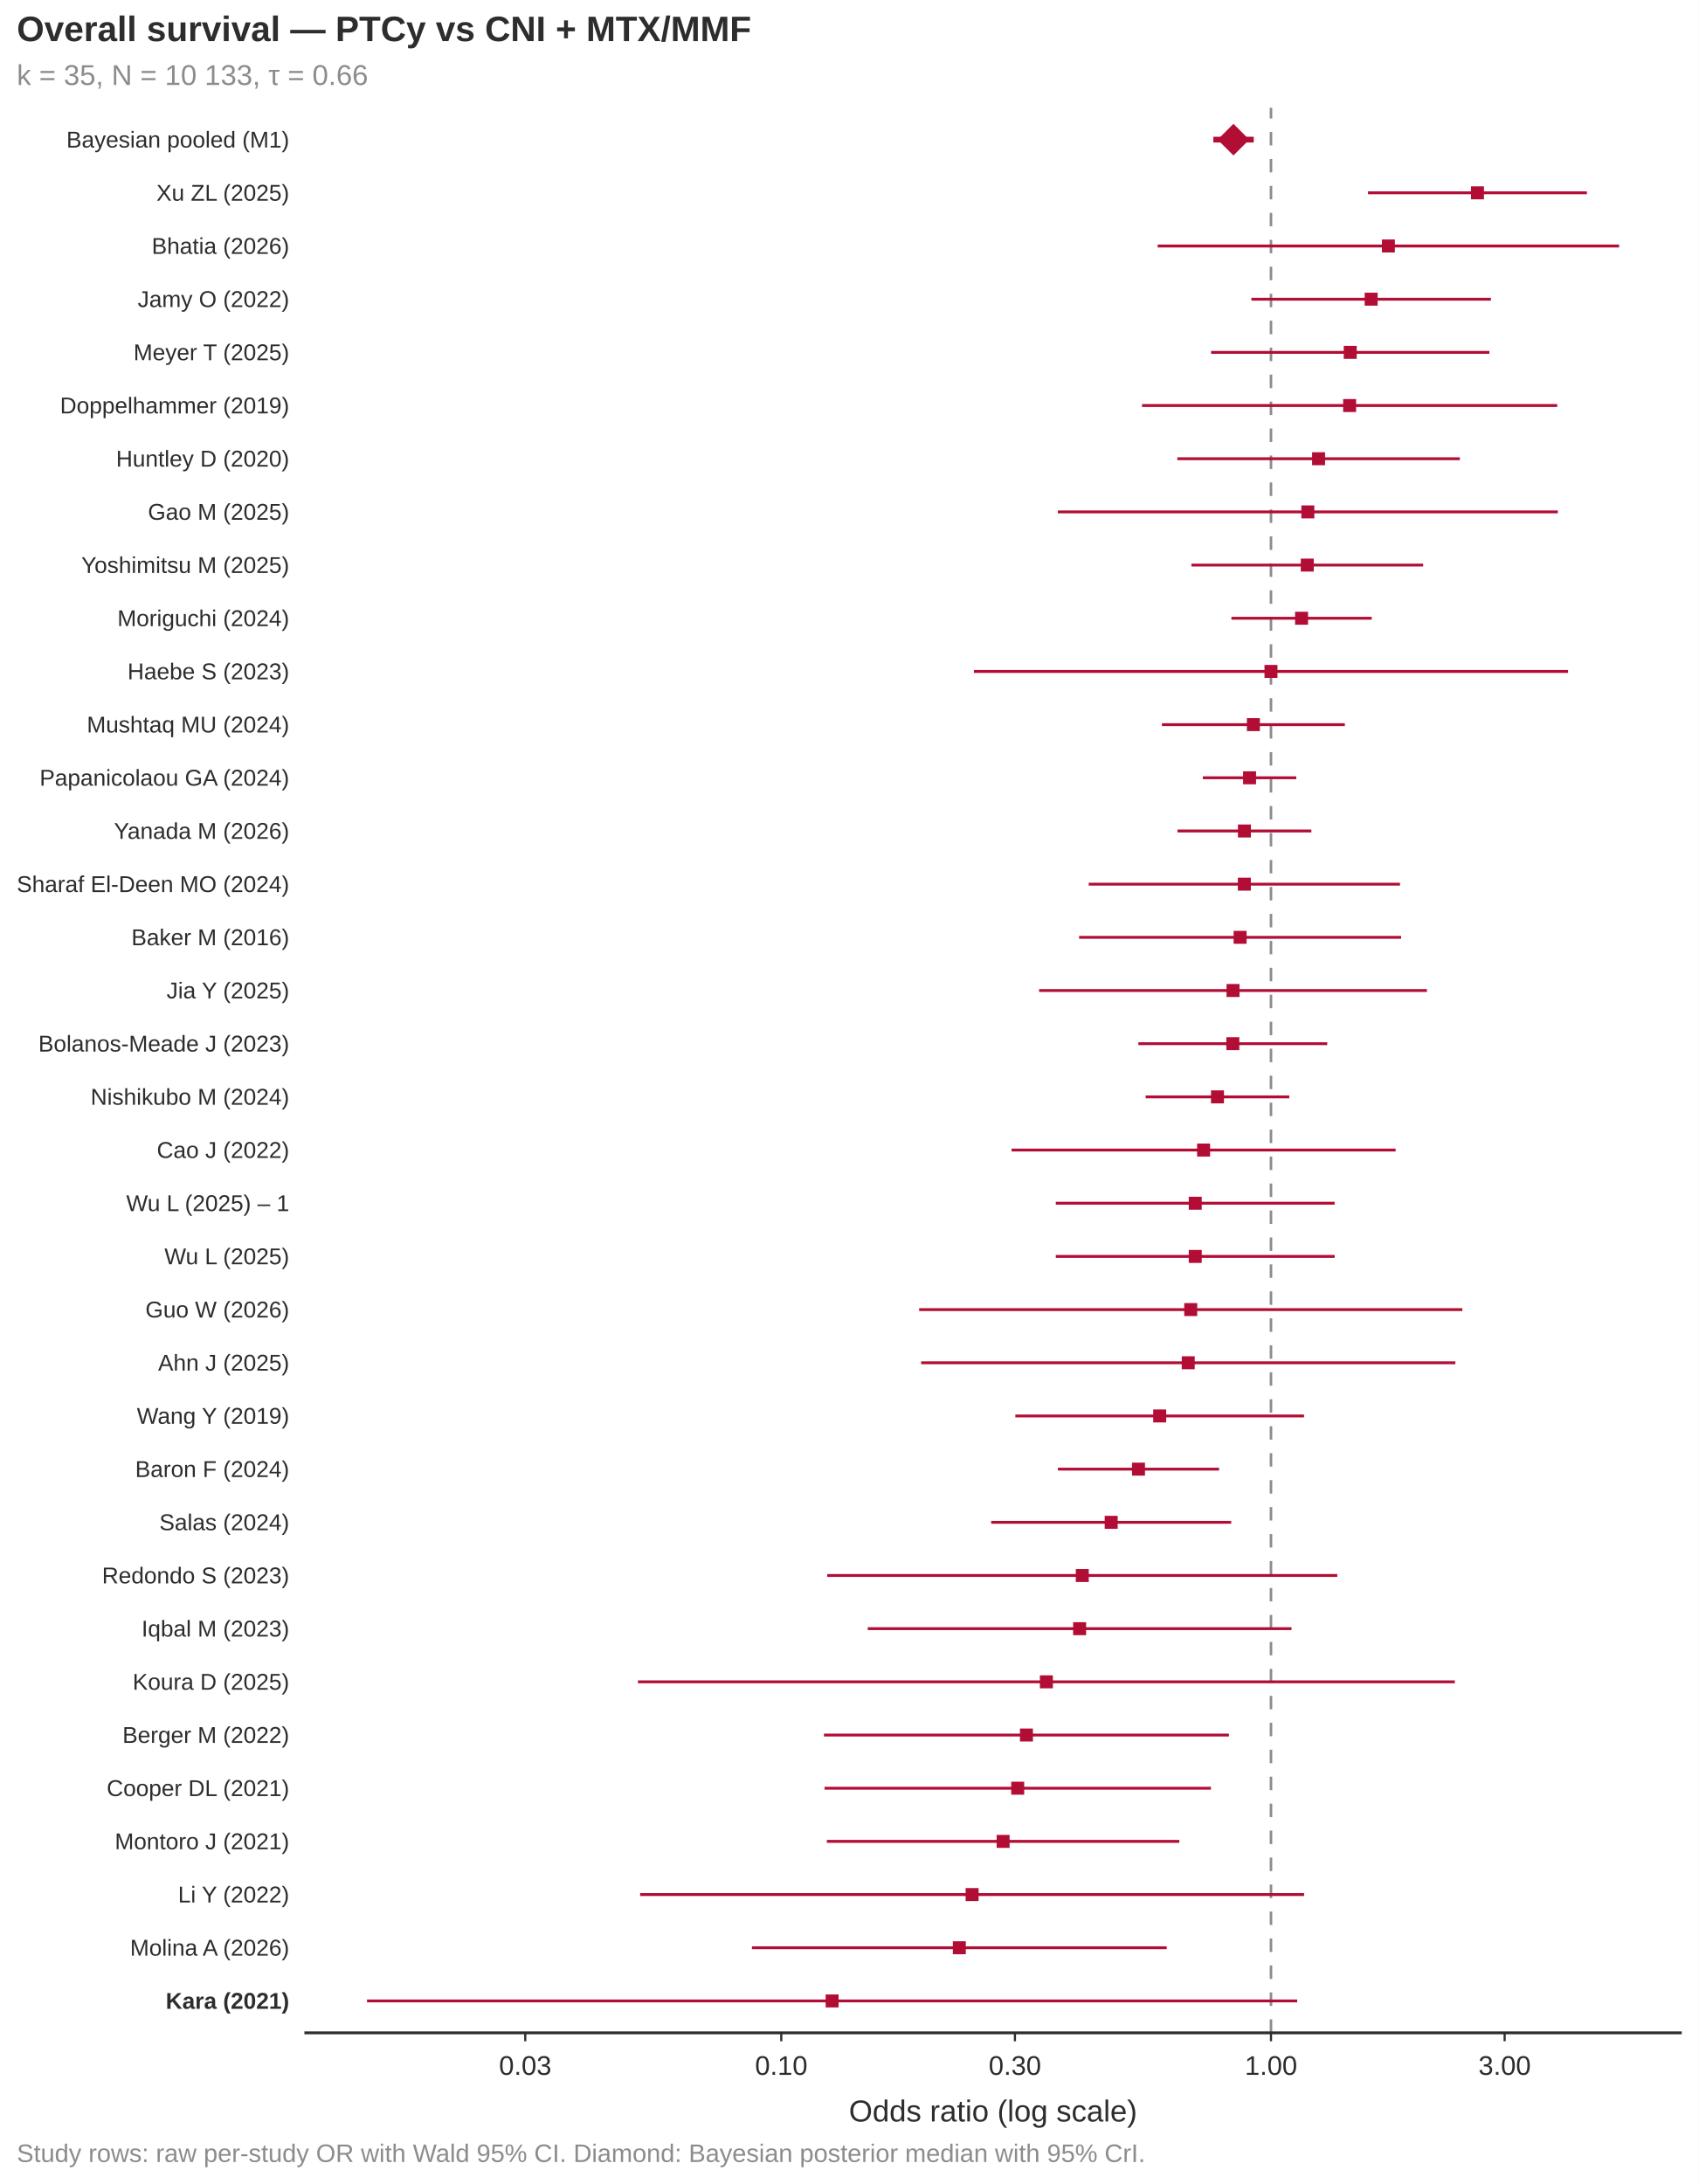
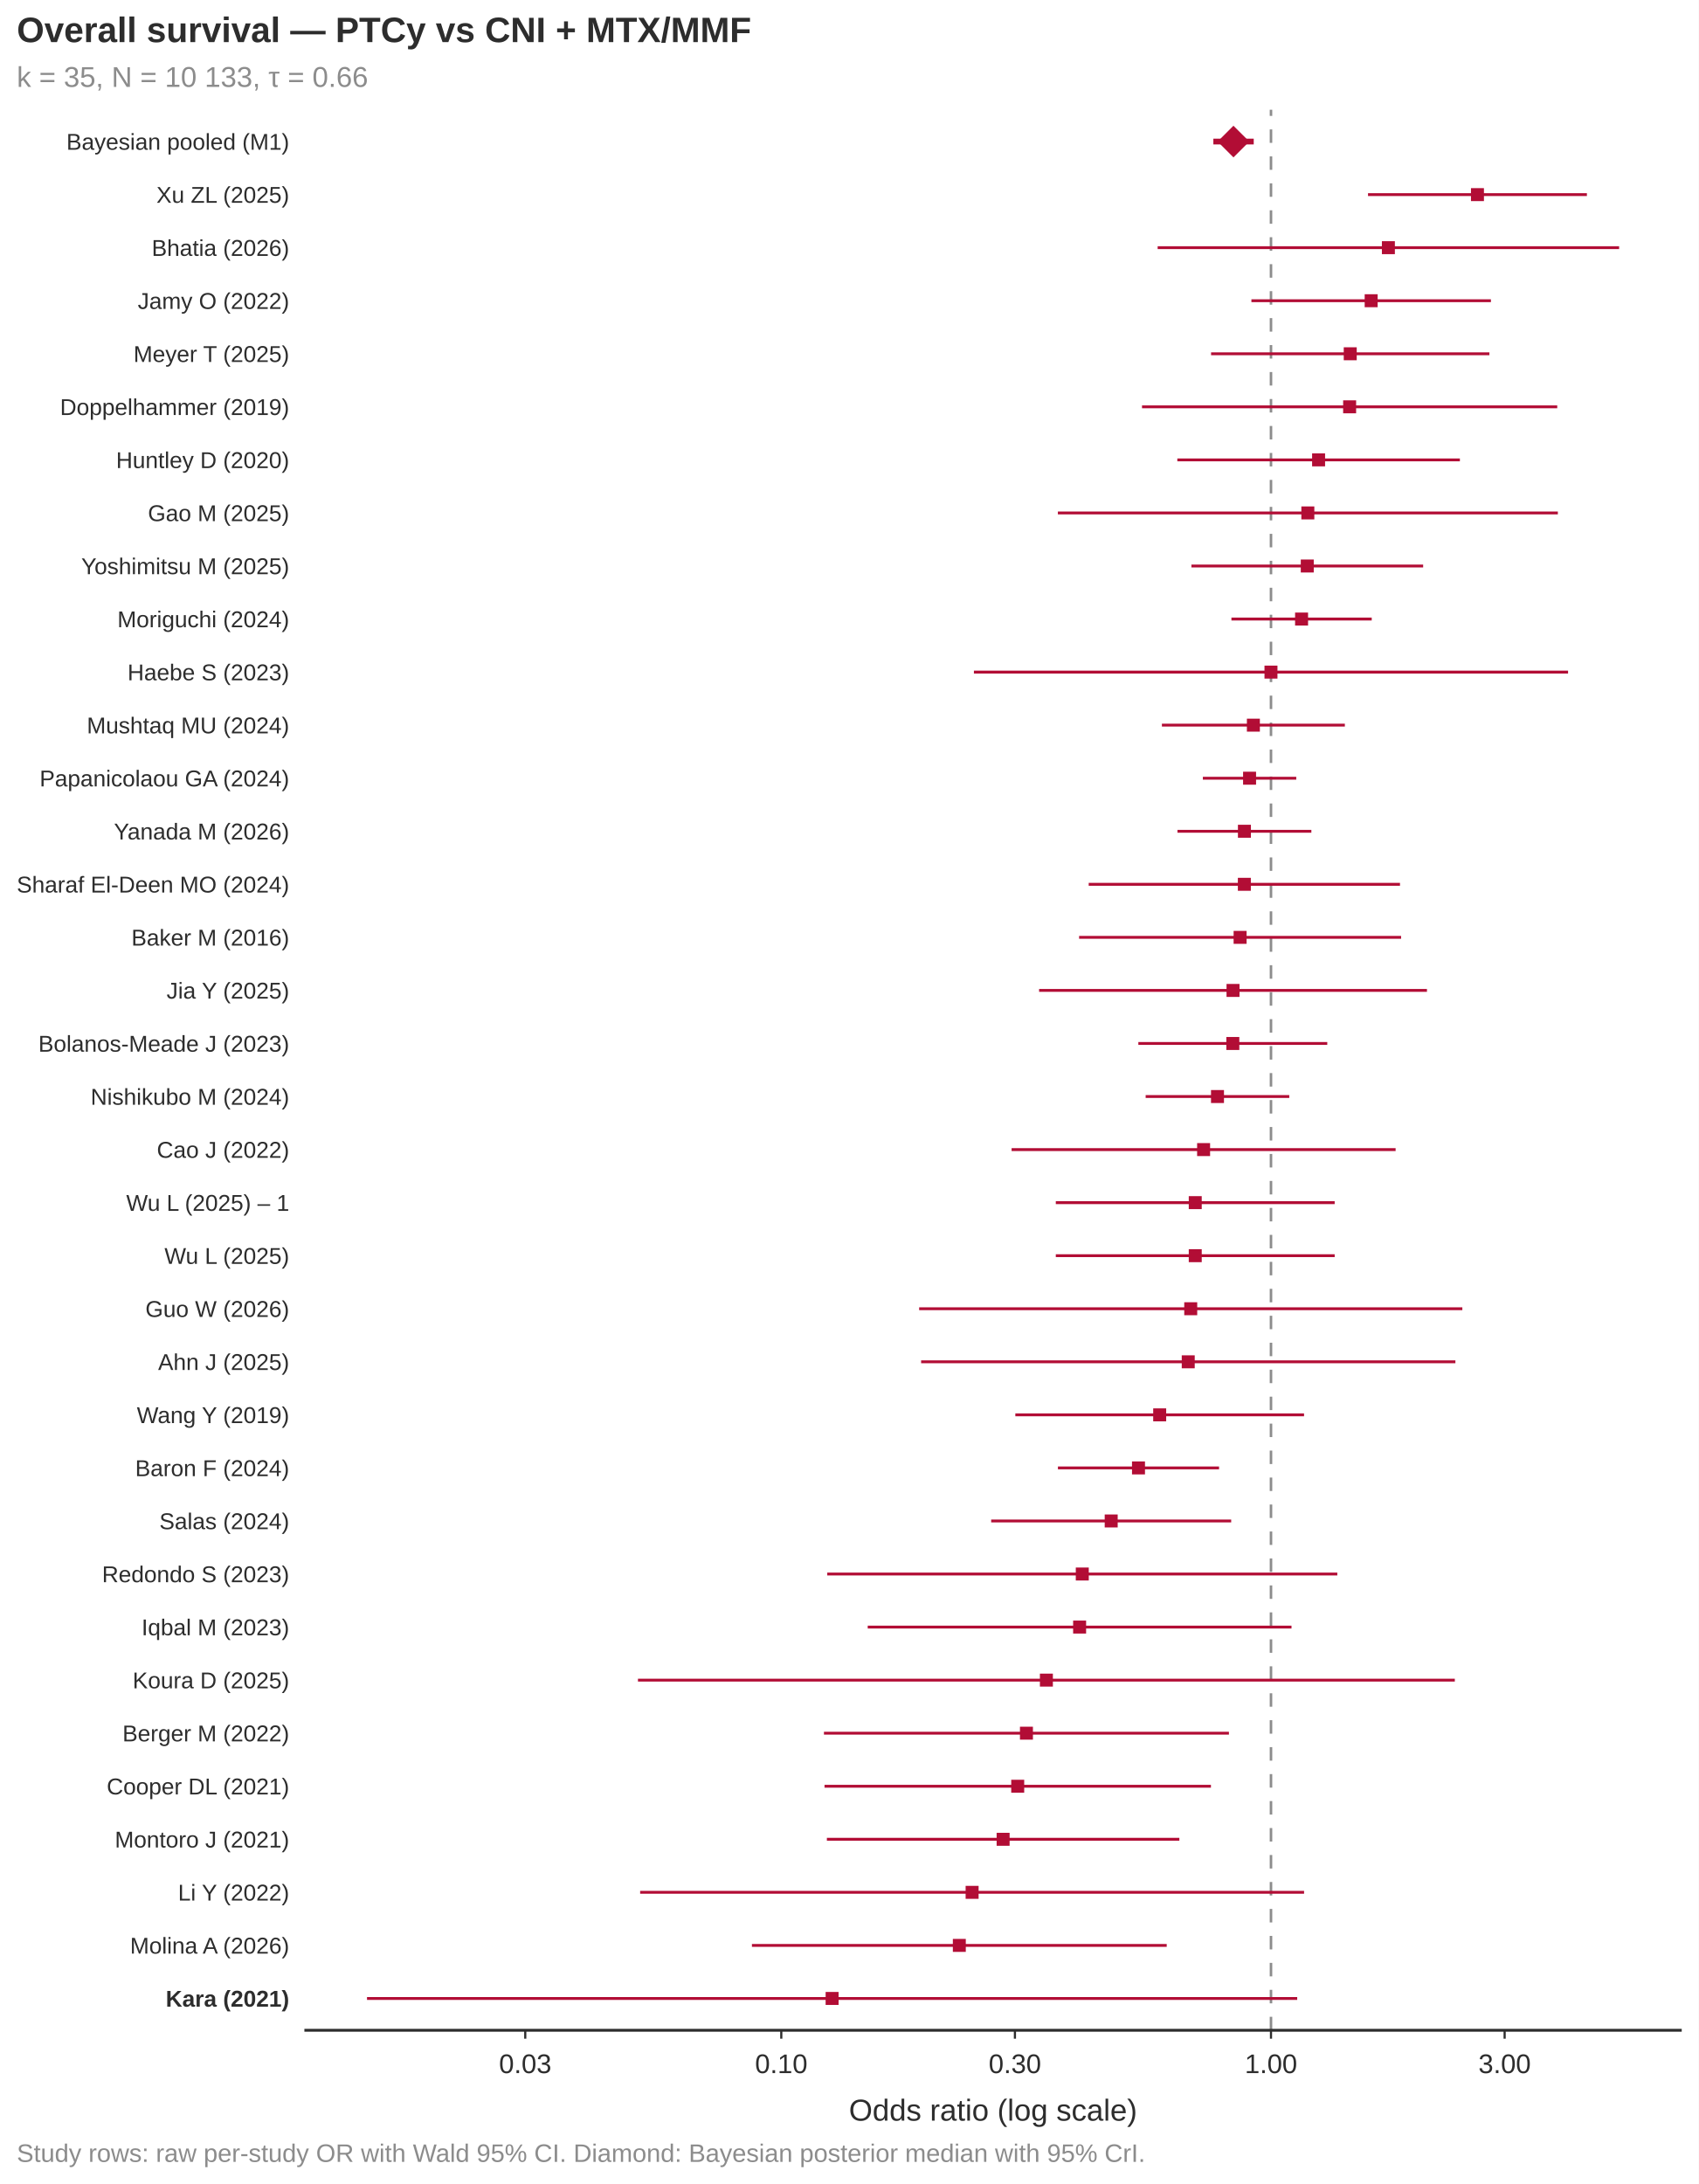
<svg xmlns="http://www.w3.org/2000/svg" width="504.00pt" height="648.00pt" viewBox="0 0 504.00 648.00">
  <g class="svglite">
    <defs>
      <style type="text/css">
    .svglite line, .svglite polyline, .svglite polygon, .svglite path, .svglite rect, .svglite circle {
      fill: none;
      stroke: #000000;
      stroke-linecap: round;
      stroke-linejoin: round;
      stroke-miterlimit: 10.00;
    }
    .svglite text {
      white-space: pre;
    }
    .svglite g.glyphgroup path {
      fill: inherit;
      stroke: none;
    }
  </style>
    </defs>
    <rect width="100%" height="100%" style="stroke: none; fill: #FFFFFF;" />
    <defs>
      <clipPath id="cpMC4wMHw1MDQuMDB8MC4wMHw2NDguMDA=">
        <rect x="0.00" y="0.00" width="504.00" height="648.00" />
      </clipPath>
    </defs>
    <g clip-path="url(#cpMC4wMHw1MDQuMDB8MC4wMHw2NDguMDA=)">
      <rect x="0.00" y="0.00" width="504.00" height="648.00" style="stroke-width: 0.97; stroke: none; fill: #FFFFFF;" />
    </g>
    <defs>
-       <clipPath id="cpOTAuMzJ8NDk5LjAyfDMxLjk2fDYwMy4xNQ==">
-         <rect x="90.32" y="31.96" width="408.69" height="571.18" />
+       <clipPath id="cpOTAuMzJ8NDk5LjAyfDMyLjU2fDYwMi4zOQ==">
+         <rect x="90.32" y="32.56" width="408.69" height="569.84" />
      </clipPath>
    </defs>
-     <g clip-path="url(#cpOTAuMzJ8NDk5LjAyfDMxLjk2fDYwMy4xNQ==)">
-       <rect x="90.32" y="31.96" width="408.69" height="571.18" style="stroke-width: 0.97; stroke: none; fill: #FFFFFF;" />
-       <line x1="377.14" y1="603.15" x2="377.14" y2="31.96" style="stroke-width: 0.75; stroke: #8C8C8C; stroke-dasharray: 4.00,4.00; stroke-linecap: butt;" />
-       <line x1="108.90" y1="593.68" x2="384.92" y2="593.68" style="stroke-width: 0.85; stroke: #B20D35; stroke-linecap: butt;" />
-       <line x1="223.12" y1="577.90" x2="346.20" y2="577.90" style="stroke-width: 0.85; stroke: #B20D35; stroke-linecap: butt;" />
-       <line x1="189.95" y1="562.12" x2="386.96" y2="562.12" style="stroke-width: 0.85; stroke: #B20D35; stroke-linecap: butt;" />
-       <line x1="245.36" y1="546.34" x2="349.95" y2="546.34" style="stroke-width: 0.85; stroke: #B20D35; stroke-linecap: butt;" />
-       <line x1="244.66" y1="530.57" x2="359.32" y2="530.57" style="stroke-width: 0.85; stroke: #B20D35; stroke-linecap: butt;" />
-       <line x1="244.49" y1="514.79" x2="364.66" y2="514.79" style="stroke-width: 0.85; stroke: #B20D35; stroke-linecap: butt;" />
-       <line x1="189.30" y1="499.01" x2="431.69" y2="499.01" style="stroke-width: 0.85; stroke: #B20D35; stroke-linecap: butt;" />
-       <line x1="257.48" y1="483.23" x2="383.23" y2="483.23" style="stroke-width: 0.85; stroke: #B20D35; stroke-linecap: butt;" />
-       <line x1="245.47" y1="467.45" x2="396.82" y2="467.45" style="stroke-width: 0.85; stroke: #B20D35; stroke-linecap: butt;" />
-       <line x1="294.11" y1="451.67" x2="365.33" y2="451.67" style="stroke-width: 0.85; stroke: #B20D35; stroke-linecap: butt;" />
-       <line x1="313.92" y1="435.90" x2="361.73" y2="435.90" style="stroke-width: 0.85; stroke: #B20D35; stroke-linecap: butt;" />
-       <line x1="301.28" y1="420.12" x2="386.95" y2="420.12" style="stroke-width: 0.85; stroke: #B20D35; stroke-linecap: butt;" />
-       <line x1="273.32" y1="404.34" x2="431.86" y2="404.34" style="stroke-width: 0.85; stroke: #B20D35; stroke-linecap: butt;" />
-       <line x1="272.74" y1="388.56" x2="433.92" y2="388.56" style="stroke-width: 0.85; stroke: #B20D35; stroke-linecap: butt;" />
-       <line x1="313.29" y1="372.78" x2="396.04" y2="372.78" style="stroke-width: 0.85; stroke: #B20D35; stroke-linecap: butt;" />
-       <line x1="313.29" y1="357.00" x2="396.04" y2="357.00" style="stroke-width: 0.85; stroke: #B20D35; stroke-linecap: butt;" />
-       <line x1="300.17" y1="341.22" x2="414.12" y2="341.22" style="stroke-width: 0.85; stroke: #B20D35; stroke-linecap: butt;" />
-       <line x1="339.95" y1="325.45" x2="382.57" y2="325.45" style="stroke-width: 0.85; stroke: #B20D35; stroke-linecap: butt;" />
-       <line x1="337.78" y1="309.67" x2="393.84" y2="309.67" style="stroke-width: 0.85; stroke: #B20D35; stroke-linecap: butt;" />
-       <line x1="308.33" y1="293.89" x2="423.42" y2="293.89" style="stroke-width: 0.85; stroke: #B20D35; stroke-linecap: butt;" />
-       <line x1="320.20" y1="278.11" x2="415.75" y2="278.11" style="stroke-width: 0.85; stroke: #B20D35; stroke-linecap: butt;" />
-       <line x1="323.05" y1="262.33" x2="415.42" y2="262.33" style="stroke-width: 0.85; stroke: #B20D35; stroke-linecap: butt;" />
-       <line x1="349.39" y1="246.55" x2="389.12" y2="246.55" style="stroke-width: 0.85; stroke: #B20D35; stroke-linecap: butt;" />
-       <line x1="356.92" y1="230.77" x2="384.64" y2="230.77" style="stroke-width: 0.85; stroke: #B20D35; stroke-linecap: butt;" />
-       <line x1="344.77" y1="215.00" x2="399.06" y2="215.00" style="stroke-width: 0.85; stroke: #B20D35; stroke-linecap: butt;" />
-       <line x1="288.99" y1="199.22" x2="465.29" y2="199.22" style="stroke-width: 0.85; stroke: #B20D35; stroke-linecap: butt;" />
-       <line x1="365.40" y1="183.44" x2="407.03" y2="183.44" style="stroke-width: 0.85; stroke: #B20D35; stroke-linecap: butt;" />
-       <line x1="353.53" y1="167.66" x2="422.29" y2="167.66" style="stroke-width: 0.85; stroke: #B20D35; stroke-linecap: butt;" />
-       <line x1="313.90" y1="151.88" x2="462.26" y2="151.88" style="stroke-width: 0.85; stroke: #B20D35; stroke-linecap: butt;" />
-       <line x1="349.35" y1="136.10" x2="433.19" y2="136.10" style="stroke-width: 0.85; stroke: #B20D35; stroke-linecap: butt;" />
-       <line x1="338.87" y1="120.32" x2="462.08" y2="120.32" style="stroke-width: 0.85; stroke: #B20D35; stroke-linecap: butt;" />
-       <line x1="359.36" y1="104.55" x2="441.95" y2="104.55" style="stroke-width: 0.85; stroke: #B20D35; stroke-linecap: butt;" />
-       <line x1="371.33" y1="88.77" x2="442.40" y2="88.77" style="stroke-width: 0.85; stroke: #B20D35; stroke-linecap: butt;" />
-       <line x1="343.51" y1="72.99" x2="480.44" y2="72.99" style="stroke-width: 0.85; stroke: #B20D35; stroke-linecap: butt;" />
-       <line x1="405.93" y1="57.21" x2="470.88" y2="57.21" style="stroke-width: 0.85; stroke: #B20D35; stroke-linecap: butt;" />
-       <polygon points="244.99,595.61 248.83,595.61 248.83,591.76 244.99,591.76 " style="stroke-width: 1.29; stroke: none; fill: #B20D35;" />
-       <polygon points="282.74,579.83 286.58,579.83 286.58,575.98 282.74,575.98 " style="stroke-width: 1.29; stroke: none; fill: #B20D35;" />
-       <polygon points="286.53,564.05 290.38,564.05 290.38,560.20 286.53,560.20 " style="stroke-width: 1.29; stroke: none; fill: #B20D35;" />
-       <polygon points="295.73,548.27 299.58,548.27 299.58,544.42 295.73,544.42 " style="stroke-width: 1.29; stroke: none; fill: #B20D35;" />
-       <polygon points="300.06,532.49 303.91,532.49 303.91,528.64 300.06,528.64 " style="stroke-width: 1.29; stroke: none; fill: #B20D35;" />
-       <polygon points="302.65,516.71 306.50,516.71 306.50,512.86 302.65,512.86 " style="stroke-width: 1.29; stroke: none; fill: #B20D35;" />
-       <polygon points="308.57,500.93 312.42,500.93 312.42,497.08 308.57,497.08 " style="stroke-width: 1.29; stroke: none; fill: #B20D35;" />
-       <polygon points="318.43,485.16 322.28,485.16 322.28,481.31 318.43,481.31 " style="stroke-width: 1.29; stroke: none; fill: #B20D35;" />
-       <polygon points="319.22,469.38 323.07,469.38 323.07,465.53 319.22,465.53 " style="stroke-width: 1.29; stroke: none; fill: #B20D35;" />
-       <polygon points="327.80,453.60 331.65,453.60 331.65,449.75 327.80,449.75 " style="stroke-width: 1.29; stroke: none; fill: #B20D35;" />
-       <polygon points="335.90,437.82 339.75,437.82 339.75,433.97 335.90,433.97 " style="stroke-width: 1.29; stroke: none; fill: #B20D35;" />
-       <polygon points="342.19,422.04 346.04,422.04 346.04,418.19 342.19,418.19 " style="stroke-width: 1.29; stroke: none; fill: #B20D35;" />
-       <polygon points="350.66,406.26 354.51,406.26 354.51,402.41 350.66,402.41 " style="stroke-width: 1.29; stroke: none; fill: #B20D35;" />
-       <polygon points="351.40,390.48 355.25,390.48 355.25,386.63 351.40,386.63 " style="stroke-width: 1.29; stroke: none; fill: #B20D35;" />
-       <polygon points="352.74,374.71 356.59,374.71 356.59,370.86 352.74,370.86 " style="stroke-width: 1.29; stroke: none; fill: #B20D35;" />
-       <polygon points="352.74,358.93 356.59,358.93 356.59,355.08 352.74,355.08 " style="stroke-width: 1.29; stroke: none; fill: #B20D35;" />
-       <polygon points="355.22,343.15 359.07,343.15 359.07,339.30 355.22,339.30 " style="stroke-width: 1.29; stroke: none; fill: #B20D35;" />
-       <polygon points="359.34,327.37 363.19,327.37 363.19,323.52 359.34,323.52 " style="stroke-width: 1.29; stroke: none; fill: #B20D35;" />
-       <polygon points="363.89,311.59 367.74,311.59 367.74,307.74 363.89,307.74 " style="stroke-width: 1.29; stroke: none; fill: #B20D35;" />
-       <polygon points="363.95,295.81 367.80,295.81 367.80,291.96 363.95,291.96 " style="stroke-width: 1.29; stroke: none; fill: #B20D35;" />
-       <polygon points="366.05,280.03 369.90,280.03 369.90,276.19 366.05,276.19 " style="stroke-width: 1.29; stroke: none; fill: #B20D35;" />
-       <polygon points="367.31,264.26 371.16,264.26 371.16,260.41 367.31,260.41 " style="stroke-width: 1.29; stroke: none; fill: #B20D35;" />
-       <polygon points="367.33,248.48 371.18,248.48 371.18,244.63 367.33,244.63 " style="stroke-width: 1.29; stroke: none; fill: #B20D35;" />
-       <polygon points="368.86,232.70 372.71,232.70 372.71,228.85 368.86,228.85 " style="stroke-width: 1.29; stroke: none; fill: #B20D35;" />
-       <polygon points="369.99,216.92 373.84,216.92 373.84,213.07 369.99,213.07 " style="stroke-width: 1.29; stroke: none; fill: #B20D35;" />
-       <polygon points="375.21,201.14 379.06,201.14 379.06,197.29 375.21,197.29 " style="stroke-width: 1.29; stroke: none; fill: #B20D35;" />
-       <polygon points="384.29,185.36 388.14,185.36 388.14,181.51 384.29,181.51 " style="stroke-width: 1.29; stroke: none; fill: #B20D35;" />
-       <polygon points="385.98,169.58 389.83,169.58 389.83,165.74 385.98,165.74 " style="stroke-width: 1.29; stroke: none; fill: #B20D35;" />
-       <polygon points="386.15,153.81 390.00,153.81 390.00,149.96 386.15,149.96 " style="stroke-width: 1.29; stroke: none; fill: #B20D35;" />
-       <polygon points="389.34,138.03 393.19,138.03 393.19,134.18 389.34,134.18 " style="stroke-width: 1.29; stroke: none; fill: #B20D35;" />
-       <polygon points="398.55,122.25 402.40,122.25 402.40,118.40 398.55,118.40 " style="stroke-width: 1.29; stroke: none; fill: #B20D35;" />
-       <polygon points="398.73,106.47 402.58,106.47 402.58,102.62 398.73,102.62 " style="stroke-width: 1.29; stroke: none; fill: #B20D35;" />
-       <polygon points="404.94,90.69 408.79,90.69 408.79,86.84 404.94,86.84 " style="stroke-width: 1.29; stroke: none; fill: #B20D35;" />
-       <polygon points="410.05,74.91 413.90,74.91 413.90,71.06 410.05,71.06 " style="stroke-width: 1.29; stroke: none; fill: #B20D35;" />
-       <polygon points="436.48,59.14 440.33,59.14 440.33,55.29 436.48,55.29 " style="stroke-width: 1.29; stroke: none; fill: #B20D35;" />
-       <line x1="360.04" y1="41.43" x2="372.02" y2="41.43" style="stroke-width: 1.71; stroke: #B20D35; stroke-linecap: butt;" />
-       <polygon points="361.30,41.43 366.00,36.73 370.70,41.43 366.00,46.13 " style="stroke-width: 1.29; stroke: none; fill: #B20D35;" />
+     <g clip-path="url(#cpOTAuMzJ8NDk5LjAyfDMyLjU2fDYwMi4zOQ==)">
+       <rect x="90.32" y="32.56" width="408.69" height="569.84" style="stroke-width: 0.97; stroke: none; fill: #FFFFFF;" />
+       <line x1="377.14" y1="602.39" x2="377.14" y2="32.56" style="stroke-width: 0.75; stroke: #8C8C8C; stroke-dasharray: 4.00,4.00; stroke-linecap: butt;" />
+       <line x1="108.90" y1="592.95" x2="384.92" y2="592.95" style="stroke-width: 0.85; stroke: #B20D35; stroke-linecap: butt;" />
+       <line x1="223.12" y1="577.21" x2="346.20" y2="577.21" style="stroke-width: 0.85; stroke: #B20D35; stroke-linecap: butt;" />
+       <line x1="189.95" y1="561.46" x2="386.96" y2="561.46" style="stroke-width: 0.85; stroke: #B20D35; stroke-linecap: butt;" />
+       <line x1="245.36" y1="545.72" x2="349.95" y2="545.72" style="stroke-width: 0.85; stroke: #B20D35; stroke-linecap: butt;" />
+       <line x1="244.66" y1="529.98" x2="359.32" y2="529.98" style="stroke-width: 0.85; stroke: #B20D35; stroke-linecap: butt;" />
+       <line x1="244.49" y1="514.24" x2="364.66" y2="514.24" style="stroke-width: 0.85; stroke: #B20D35; stroke-linecap: butt;" />
+       <line x1="189.30" y1="498.50" x2="431.69" y2="498.50" style="stroke-width: 0.85; stroke: #B20D35; stroke-linecap: butt;" />
+       <line x1="257.48" y1="482.76" x2="383.23" y2="482.76" style="stroke-width: 0.85; stroke: #B20D35; stroke-linecap: butt;" />
+       <line x1="245.47" y1="467.02" x2="396.82" y2="467.02" style="stroke-width: 0.85; stroke: #B20D35; stroke-linecap: butt;" />
+       <line x1="294.11" y1="451.27" x2="365.33" y2="451.27" style="stroke-width: 0.85; stroke: #B20D35; stroke-linecap: butt;" />
+       <line x1="313.92" y1="435.53" x2="361.73" y2="435.53" style="stroke-width: 0.85; stroke: #B20D35; stroke-linecap: butt;" />
+       <line x1="301.28" y1="419.79" x2="386.95" y2="419.79" style="stroke-width: 0.85; stroke: #B20D35; stroke-linecap: butt;" />
+       <line x1="273.32" y1="404.05" x2="431.86" y2="404.05" style="stroke-width: 0.85; stroke: #B20D35; stroke-linecap: butt;" />
+       <line x1="272.74" y1="388.31" x2="433.92" y2="388.31" style="stroke-width: 0.85; stroke: #B20D35; stroke-linecap: butt;" />
+       <line x1="313.29" y1="372.57" x2="396.04" y2="372.57" style="stroke-width: 0.85; stroke: #B20D35; stroke-linecap: butt;" />
+       <line x1="313.29" y1="356.83" x2="396.04" y2="356.83" style="stroke-width: 0.85; stroke: #B20D35; stroke-linecap: butt;" />
+       <line x1="300.17" y1="341.09" x2="414.12" y2="341.09" style="stroke-width: 0.85; stroke: #B20D35; stroke-linecap: butt;" />
+       <line x1="339.95" y1="325.34" x2="382.57" y2="325.34" style="stroke-width: 0.85; stroke: #B20D35; stroke-linecap: butt;" />
+       <line x1="337.78" y1="309.60" x2="393.84" y2="309.60" style="stroke-width: 0.85; stroke: #B20D35; stroke-linecap: butt;" />
+       <line x1="308.33" y1="293.86" x2="423.42" y2="293.86" style="stroke-width: 0.85; stroke: #B20D35; stroke-linecap: butt;" />
+       <line x1="320.20" y1="278.12" x2="415.75" y2="278.12" style="stroke-width: 0.85; stroke: #B20D35; stroke-linecap: butt;" />
+       <line x1="323.05" y1="262.38" x2="415.42" y2="262.38" style="stroke-width: 0.85; stroke: #B20D35; stroke-linecap: butt;" />
+       <line x1="349.39" y1="246.64" x2="389.12" y2="246.64" style="stroke-width: 0.85; stroke: #B20D35; stroke-linecap: butt;" />
+       <line x1="356.92" y1="230.90" x2="384.64" y2="230.90" style="stroke-width: 0.85; stroke: #B20D35; stroke-linecap: butt;" />
+       <line x1="344.77" y1="215.15" x2="399.06" y2="215.15" style="stroke-width: 0.85; stroke: #B20D35; stroke-linecap: butt;" />
+       <line x1="288.99" y1="199.41" x2="465.29" y2="199.41" style="stroke-width: 0.85; stroke: #B20D35; stroke-linecap: butt;" />
+       <line x1="365.40" y1="183.67" x2="407.03" y2="183.67" style="stroke-width: 0.85; stroke: #B20D35; stroke-linecap: butt;" />
+       <line x1="353.53" y1="167.93" x2="422.29" y2="167.93" style="stroke-width: 0.85; stroke: #B20D35; stroke-linecap: butt;" />
+       <line x1="313.90" y1="152.19" x2="462.26" y2="152.19" style="stroke-width: 0.85; stroke: #B20D35; stroke-linecap: butt;" />
+       <line x1="349.35" y1="136.45" x2="433.19" y2="136.45" style="stroke-width: 0.85; stroke: #B20D35; stroke-linecap: butt;" />
+       <line x1="338.87" y1="120.71" x2="462.08" y2="120.71" style="stroke-width: 0.85; stroke: #B20D35; stroke-linecap: butt;" />
+       <line x1="359.36" y1="104.97" x2="441.95" y2="104.97" style="stroke-width: 0.85; stroke: #B20D35; stroke-linecap: butt;" />
+       <line x1="371.33" y1="89.22" x2="442.40" y2="89.22" style="stroke-width: 0.85; stroke: #B20D35; stroke-linecap: butt;" />
+       <line x1="343.51" y1="73.48" x2="480.44" y2="73.48" style="stroke-width: 0.85; stroke: #B20D35; stroke-linecap: butt;" />
+       <line x1="405.93" y1="57.74" x2="470.88" y2="57.74" style="stroke-width: 0.85; stroke: #B20D35; stroke-linecap: butt;" />
+       <polygon points="244.99,594.87 248.83,594.87 248.83,591.02 244.99,591.02 " style="stroke-width: 1.29; stroke: none; fill: #B20D35;" />
+       <polygon points="282.74,579.13 286.58,579.13 286.58,575.28 282.74,575.28 " style="stroke-width: 1.29; stroke: none; fill: #B20D35;" />
+       <polygon points="286.53,563.39 290.38,563.39 290.38,559.54 286.53,559.54 " style="stroke-width: 1.29; stroke: none; fill: #B20D35;" />
+       <polygon points="295.73,547.65 299.58,547.65 299.58,543.80 295.73,543.80 " style="stroke-width: 1.29; stroke: none; fill: #B20D35;" />
+       <polygon points="300.06,531.91 303.91,531.91 303.91,528.06 300.06,528.06 " style="stroke-width: 1.29; stroke: none; fill: #B20D35;" />
+       <polygon points="302.65,516.16 306.50,516.16 306.50,512.32 302.65,512.32 " style="stroke-width: 1.29; stroke: none; fill: #B20D35;" />
+       <polygon points="308.57,500.42 312.42,500.42 312.42,496.57 308.57,496.57 " style="stroke-width: 1.29; stroke: none; fill: #B20D35;" />
+       <polygon points="318.43,484.68 322.28,484.68 322.28,480.83 318.43,480.83 " style="stroke-width: 1.29; stroke: none; fill: #B20D35;" />
+       <polygon points="319.22,468.94 323.07,468.94 323.07,465.09 319.22,465.09 " style="stroke-width: 1.29; stroke: none; fill: #B20D35;" />
+       <polygon points="327.80,453.20 331.65,453.20 331.65,449.35 327.80,449.35 " style="stroke-width: 1.29; stroke: none; fill: #B20D35;" />
+       <polygon points="335.90,437.46 339.75,437.46 339.75,433.61 335.90,433.61 " style="stroke-width: 1.29; stroke: none; fill: #B20D35;" />
+       <polygon points="342.19,421.72 346.04,421.72 346.04,417.87 342.19,417.87 " style="stroke-width: 1.29; stroke: none; fill: #B20D35;" />
+       <polygon points="350.66,405.98 354.51,405.98 354.51,402.13 350.66,402.13 " style="stroke-width: 1.29; stroke: none; fill: #B20D35;" />
+       <polygon points="351.40,390.23 355.25,390.23 355.25,386.38 351.40,386.38 " style="stroke-width: 1.29; stroke: none; fill: #B20D35;" />
+       <polygon points="352.74,374.49 356.59,374.49 356.59,370.64 352.74,370.64 " style="stroke-width: 1.29; stroke: none; fill: #B20D35;" />
+       <polygon points="352.74,358.75 356.59,358.75 356.59,354.90 352.74,354.90 " style="stroke-width: 1.29; stroke: none; fill: #B20D35;" />
+       <polygon points="355.22,343.01 359.07,343.01 359.07,339.16 355.22,339.16 " style="stroke-width: 1.29; stroke: none; fill: #B20D35;" />
+       <polygon points="359.34,327.27 363.19,327.27 363.19,323.42 359.34,323.42 " style="stroke-width: 1.29; stroke: none; fill: #B20D35;" />
+       <polygon points="363.89,311.53 367.74,311.53 367.74,307.68 363.89,307.68 " style="stroke-width: 1.29; stroke: none; fill: #B20D35;" />
+       <polygon points="363.95,295.79 367.80,295.79 367.80,291.94 363.95,291.94 " style="stroke-width: 1.29; stroke: none; fill: #B20D35;" />
+       <polygon points="366.05,280.04 369.90,280.04 369.90,276.20 366.05,276.20 " style="stroke-width: 1.29; stroke: none; fill: #B20D35;" />
+       <polygon points="367.31,264.30 371.16,264.30 371.16,260.45 367.31,260.45 " style="stroke-width: 1.29; stroke: none; fill: #B20D35;" />
+       <polygon points="367.33,248.56 371.18,248.56 371.18,244.71 367.33,244.71 " style="stroke-width: 1.29; stroke: none; fill: #B20D35;" />
+       <polygon points="368.86,232.82 372.71,232.82 372.71,228.97 368.86,228.97 " style="stroke-width: 1.29; stroke: none; fill: #B20D35;" />
+       <polygon points="369.99,217.08 373.84,217.08 373.84,213.23 369.99,213.23 " style="stroke-width: 1.29; stroke: none; fill: #B20D35;" />
+       <polygon points="375.21,201.34 379.06,201.34 379.06,197.49 375.21,197.49 " style="stroke-width: 1.29; stroke: none; fill: #B20D35;" />
+       <polygon points="384.29,185.60 388.14,185.60 388.14,181.75 384.29,181.75 " style="stroke-width: 1.29; stroke: none; fill: #B20D35;" />
+       <polygon points="385.98,169.86 389.83,169.86 389.83,166.01 385.98,166.01 " style="stroke-width: 1.29; stroke: none; fill: #B20D35;" />
+       <polygon points="386.15,154.11 390.00,154.11 390.00,150.26 386.15,150.26 " style="stroke-width: 1.29; stroke: none; fill: #B20D35;" />
+       <polygon points="389.34,138.37 393.19,138.37 393.19,134.52 389.34,134.52 " style="stroke-width: 1.29; stroke: none; fill: #B20D35;" />
+       <polygon points="398.55,122.63 402.40,122.63 402.40,118.78 398.55,118.78 " style="stroke-width: 1.29; stroke: none; fill: #B20D35;" />
+       <polygon points="398.73,106.89 402.58,106.89 402.58,103.04 398.73,103.04 " style="stroke-width: 1.29; stroke: none; fill: #B20D35;" />
+       <polygon points="404.94,91.15 408.79,91.15 408.79,87.30 404.94,87.30 " style="stroke-width: 1.29; stroke: none; fill: #B20D35;" />
+       <polygon points="410.05,75.41 413.90,75.41 413.90,71.56 410.05,71.56 " style="stroke-width: 1.29; stroke: none; fill: #B20D35;" />
+       <polygon points="436.48,59.67 440.33,59.67 440.33,55.82 436.48,55.82 " style="stroke-width: 1.29; stroke: none; fill: #B20D35;" />
+       <line x1="360.04" y1="42.00" x2="372.02" y2="42.00" style="stroke-width: 1.71; stroke: #B20D35; stroke-linecap: butt;" />
+       <polygon points="361.30,42.00 366.00,37.30 370.70,42.00 366.00,46.70 " style="stroke-width: 1.29; stroke: none; fill: #B20D35;" />
    </g>
    <g clip-path="url(#cpMC4wMHw1MDQuMDB8MC4wMHw2NDguMDA=)">
-       <text x="85.84" y="596.02" text-anchor="end" style="font-size: 6.80px; font-weight: bold;fill: #2D2D2D; font-family: &quot;Liberation Sans&quot;;" textLength="36.66px" lengthAdjust="spacingAndGlyphs">Kara (2021)</text>
-       <text x="85.84" y="580.24" text-anchor="end" style="font-size: 6.80px;fill: #2D2D2D; font-family: &quot;Liberation Sans&quot;;" textLength="47.25px" lengthAdjust="spacingAndGlyphs">Molina A (2026)</text>
-       <text x="85.84" y="564.46" text-anchor="end" style="font-size: 6.80px;fill: #2D2D2D; font-family: &quot;Liberation Sans&quot;;" textLength="33.02px" lengthAdjust="spacingAndGlyphs">Li Y (2022)</text>
-       <text x="85.84" y="548.68" text-anchor="end" style="font-size: 6.80px;fill: #2D2D2D; font-family: &quot;Liberation Sans&quot;;" textLength="51.78px" lengthAdjust="spacingAndGlyphs">Montoro J (2021)</text>
-       <text x="85.84" y="532.90" text-anchor="end" style="font-size: 6.80px;fill: #2D2D2D; font-family: &quot;Liberation Sans&quot;;" textLength="54.17px" lengthAdjust="spacingAndGlyphs">Cooper DL (2021)</text>
-       <text x="85.84" y="517.12" text-anchor="end" style="font-size: 6.80px;fill: #2D2D2D; font-family: &quot;Liberation Sans&quot;;" textLength="49.50px" lengthAdjust="spacingAndGlyphs">Berger M (2022)</text>
-       <text x="85.84" y="501.35" text-anchor="end" style="font-size: 6.80px;fill: #2D2D2D; font-family: &quot;Liberation Sans&quot;;" textLength="46.48px" lengthAdjust="spacingAndGlyphs">Koura D (2025)</text>
-       <text x="85.84" y="485.57" text-anchor="end" style="font-size: 6.80px;fill: #2D2D2D; font-family: &quot;Liberation Sans&quot;;" textLength="43.84px" lengthAdjust="spacingAndGlyphs">Iqbal M (2023)</text>
-       <text x="85.84" y="469.79" text-anchor="end" style="font-size: 6.80px;fill: #2D2D2D; font-family: &quot;Liberation Sans&quot;;" textLength="55.56px" lengthAdjust="spacingAndGlyphs">Redondo S (2023)</text>
-       <text x="85.84" y="454.01" text-anchor="end" style="font-size: 6.80px;fill: #2D2D2D; font-family: &quot;Liberation Sans&quot;;" textLength="38.56px" lengthAdjust="spacingAndGlyphs">Salas (2024)</text>
-       <text x="85.84" y="438.23" text-anchor="end" style="font-size: 6.80px;fill: #2D2D2D; font-family: &quot;Liberation Sans&quot;;" textLength="45.73px" lengthAdjust="spacingAndGlyphs">Baron F (2024)</text>
-       <text x="85.84" y="422.45" text-anchor="end" style="font-size: 6.80px;fill: #2D2D2D; font-family: &quot;Liberation Sans&quot;;" textLength="45.23px" lengthAdjust="spacingAndGlyphs">Wang Y (2019)</text>
-       <text x="85.84" y="406.67" text-anchor="end" style="font-size: 6.80px;fill: #2D2D2D; font-family: &quot;Liberation Sans&quot;;" textLength="38.94px" lengthAdjust="spacingAndGlyphs">Ahn J (2025)</text>
-       <text x="85.84" y="390.90" text-anchor="end" style="font-size: 6.80px;fill: #2D2D2D; font-family: &quot;Liberation Sans&quot;;" textLength="42.70px" lengthAdjust="spacingAndGlyphs">Guo W (2026)</text>
-       <text x="85.84" y="375.12" text-anchor="end" style="font-size: 6.80px;fill: #2D2D2D; font-family: &quot;Liberation Sans&quot;;" textLength="37.05px" lengthAdjust="spacingAndGlyphs">Wu L (2025)</text>
-       <text x="85.84" y="359.34" text-anchor="end" style="font-size: 6.80px;fill: #2D2D2D; font-family: &quot;Liberation Sans&quot;;" textLength="48.39px" lengthAdjust="spacingAndGlyphs">Wu L (2025) – 1</text>
-       <text x="85.84" y="343.56" text-anchor="end" style="font-size: 6.80px;fill: #2D2D2D; font-family: &quot;Liberation Sans&quot;;" textLength="39.31px" lengthAdjust="spacingAndGlyphs">Cao J (2022)</text>
-       <text x="85.84" y="327.78" text-anchor="end" style="font-size: 6.80px;fill: #2D2D2D; font-family: &quot;Liberation Sans&quot;;" textLength="58.97px" lengthAdjust="spacingAndGlyphs">Nishikubo M (2024)</text>
-       <text x="85.84" y="312.00" text-anchor="end" style="font-size: 6.80px;fill: #2D2D2D; font-family: &quot;Liberation Sans&quot;;" textLength="74.47px" lengthAdjust="spacingAndGlyphs">Bolanos-Meade J (2023)</text>
-       <text x="85.84" y="296.22" text-anchor="end" style="font-size: 6.80px;fill: #2D2D2D; font-family: &quot;Liberation Sans&quot;;" textLength="36.42px" lengthAdjust="spacingAndGlyphs">Jia Y (2025)</text>
-       <text x="85.84" y="280.45" text-anchor="end" style="font-size: 6.80px;fill: #2D2D2D; font-family: &quot;Liberation Sans&quot;;" textLength="46.86px" lengthAdjust="spacingAndGlyphs">Baker M (2016)</text>
-       <text x="85.84" y="264.67" text-anchor="end" style="font-size: 6.80px;fill: #2D2D2D; font-family: &quot;Liberation Sans&quot;;" textLength="80.86px" lengthAdjust="spacingAndGlyphs">Sharaf El-Deen MO (2024)</text>
-       <text x="85.84" y="248.89" text-anchor="end" style="font-size: 6.80px;fill: #2D2D2D; font-family: &quot;Liberation Sans&quot;;" textLength="52.03px" lengthAdjust="spacingAndGlyphs">Yanada M (2026)</text>
-       <text x="85.84" y="233.11" text-anchor="end" style="font-size: 6.80px;fill: #2D2D2D; font-family: &quot;Liberation Sans&quot;;" textLength="74.09px" lengthAdjust="spacingAndGlyphs">Papanicolaou GA (2024)</text>
-       <text x="85.84" y="217.33" text-anchor="end" style="font-size: 6.80px;fill: #2D2D2D; font-family: &quot;Liberation Sans&quot;;" textLength="60.08px" lengthAdjust="spacingAndGlyphs">Mushtaq MU (2024)</text>
-       <text x="85.84" y="201.55" text-anchor="end" style="font-size: 6.80px;fill: #2D2D2D; font-family: &quot;Liberation Sans&quot;;" textLength="48.00px" lengthAdjust="spacingAndGlyphs">Haebe S (2023)</text>
-       <text x="85.84" y="185.78" text-anchor="end" style="font-size: 6.80px;fill: #2D2D2D; font-family: &quot;Liberation Sans&quot;;" textLength="51.03px" lengthAdjust="spacingAndGlyphs">Moriguchi (2024)</text>
-       <text x="85.84" y="170.00" text-anchor="end" style="font-size: 6.80px;fill: #2D2D2D; font-family: &quot;Liberation Sans&quot;;" textLength="61.73px" lengthAdjust="spacingAndGlyphs">Yoshimitsu M (2025)</text>
-       <text x="85.84" y="154.22" text-anchor="end" style="font-size: 6.80px;fill: #2D2D2D; font-family: &quot;Liberation Sans&quot;;" textLength="41.94px" lengthAdjust="spacingAndGlyphs">Gao M (2025)</text>
-       <text x="85.84" y="138.44" text-anchor="end" style="font-size: 6.80px;fill: #2D2D2D; font-family: &quot;Liberation Sans&quot;;" textLength="51.41px" lengthAdjust="spacingAndGlyphs">Huntley D (2020)</text>
-       <text x="85.84" y="122.66" text-anchor="end" style="font-size: 6.80px;fill: #2D2D2D; font-family: &quot;Liberation Sans&quot;;" textLength="68.02px" lengthAdjust="spacingAndGlyphs">Doppelhammer (2019)</text>
-       <text x="85.84" y="106.88" text-anchor="end" style="font-size: 6.80px;fill: #2D2D2D; font-family: &quot;Liberation Sans&quot;;" textLength="46.23px" lengthAdjust="spacingAndGlyphs">Meyer T (2025)</text>
-       <text x="85.84" y="91.10" text-anchor="end" style="font-size: 6.80px;fill: #2D2D2D; font-family: &quot;Liberation Sans&quot;;" textLength="44.97px" lengthAdjust="spacingAndGlyphs">Jamy O (2022)</text>
-       <text x="85.84" y="75.33" text-anchor="end" style="font-size: 6.80px;fill: #2D2D2D; font-family: &quot;Liberation Sans&quot;;" textLength="40.83px" lengthAdjust="spacingAndGlyphs">Bhatia (2026)</text>
-       <text x="85.84" y="59.55" text-anchor="end" style="font-size: 6.80px;fill: #2D2D2D; font-family: &quot;Liberation Sans&quot;;" textLength="39.44px" lengthAdjust="spacingAndGlyphs">Xu ZL (2025)</text>
-       <text x="85.84" y="43.77" text-anchor="end" style="font-size: 6.80px;fill: #2D2D2D; font-family: &quot;Liberation Sans&quot;;" textLength="66.16px" lengthAdjust="spacingAndGlyphs">Bayesian pooled (M1)</text>
-       <polyline points="90.32,603.15 499.02,603.15 " style="stroke-width: 0.85; stroke: #2D2D2D; stroke-linecap: butt;" />
-       <polyline points="155.86,605.64 155.86,603.15 " style="stroke-width: 0.64; stroke: #2D2D2D; stroke-linecap: butt;" />
-       <polyline points="231.83,605.64 231.83,603.15 " style="stroke-width: 0.64; stroke: #2D2D2D; stroke-linecap: butt;" />
-       <polyline points="301.16,605.64 301.16,603.15 " style="stroke-width: 0.64; stroke: #2D2D2D; stroke-linecap: butt;" />
-       <polyline points="377.14,605.64 377.14,603.15 " style="stroke-width: 0.64; stroke: #2D2D2D; stroke-linecap: butt;" />
-       <polyline points="446.47,605.64 446.47,603.15 " style="stroke-width: 0.64; stroke: #2D2D2D; stroke-linecap: butt;" />
-       <text x="155.86" y="615.62" text-anchor="middle" style="font-size: 8.00px;fill: #2D2D2D; font-family: &quot;Liberation Sans&quot;;" textLength="15.58px" lengthAdjust="spacingAndGlyphs">0.03</text>
-       <text x="231.83" y="615.62" text-anchor="middle" style="font-size: 8.00px;fill: #2D2D2D; font-family: &quot;Liberation Sans&quot;;" textLength="15.58px" lengthAdjust="spacingAndGlyphs">0.10</text>
-       <text x="301.16" y="615.62" text-anchor="middle" style="font-size: 8.00px;fill: #2D2D2D; font-family: &quot;Liberation Sans&quot;;" textLength="15.58px" lengthAdjust="spacingAndGlyphs">0.30</text>
-       <text x="377.14" y="615.62" text-anchor="middle" style="font-size: 8.00px;fill: #2D2D2D; font-family: &quot;Liberation Sans&quot;;" textLength="15.58px" lengthAdjust="spacingAndGlyphs">1.00</text>
-       <text x="446.47" y="615.62" text-anchor="middle" style="font-size: 8.00px;fill: #2D2D2D; font-family: &quot;Liberation Sans&quot;;" textLength="15.58px" lengthAdjust="spacingAndGlyphs">3.00</text>
-       <text x="294.67" y="629.45" text-anchor="middle" style="font-size: 9.00px;fill: #2D2D2D; font-family: &quot;Liberation Sans&quot;;" textLength="85.50px" lengthAdjust="spacingAndGlyphs">Odds ratio (log scale)</text>
-       <text x="4.98" y="25.22" style="font-size: 8.50px;fill: #8C8C8C; font-family: &quot;Liberation Sans&quot;;" textLength="104.31px" lengthAdjust="spacingAndGlyphs">k = 35, N = 10 133, τ = 0.66</text>
-       <text x="4.98" y="12.20" style="font-size: 10.50px; font-weight: bold;fill: #2D2D2D; font-family: &quot;Liberation Sans&quot;;" textLength="218.02px" lengthAdjust="spacingAndGlyphs">Overall survival — PTCy vs CNI + MTX/MMF</text>
-       <text x="4.98" y="641.46" style="font-size: 7.50px;fill: #8C8C8C; font-family: &quot;Liberation Sans&quot;;" textLength="334.83px" lengthAdjust="spacingAndGlyphs">Study rows: raw per-study OR with Wald 95% CI. Diamond: Bayesian posterior median with 95% CrI.</text>
+       <text x="85.84" y="595.38" text-anchor="end" style="font-size: 6.80px; font-weight: bold;fill: #2D2D2D; font-family: &quot;Arial&quot;;" textLength="36.66px" lengthAdjust="spacingAndGlyphs">Kara (2021)</text>
+       <text x="85.84" y="579.64" text-anchor="end" style="font-size: 6.80px;fill: #2D2D2D; font-family: &quot;Arial&quot;;" textLength="47.25px" lengthAdjust="spacingAndGlyphs">Molina A (2026)</text>
+       <text x="85.84" y="563.90" text-anchor="end" style="font-size: 6.80px;fill: #2D2D2D; font-family: &quot;Arial&quot;;" textLength="33.02px" lengthAdjust="spacingAndGlyphs">Li Y (2022)</text>
+       <text x="85.84" y="548.16" text-anchor="end" style="font-size: 6.80px;fill: #2D2D2D; font-family: &quot;Arial&quot;;" textLength="51.78px" lengthAdjust="spacingAndGlyphs">Montoro J (2021)</text>
+       <text x="85.84" y="532.41" text-anchor="end" style="font-size: 6.80px;fill: #2D2D2D; font-family: &quot;Arial&quot;;" textLength="54.17px" lengthAdjust="spacingAndGlyphs">Cooper DL (2021)</text>
+       <text x="85.84" y="516.67" text-anchor="end" style="font-size: 6.80px;fill: #2D2D2D; font-family: &quot;Arial&quot;;" textLength="49.50px" lengthAdjust="spacingAndGlyphs">Berger M (2022)</text>
+       <text x="85.84" y="500.93" text-anchor="end" style="font-size: 6.80px;fill: #2D2D2D; font-family: &quot;Arial&quot;;" textLength="46.48px" lengthAdjust="spacingAndGlyphs">Koura D (2025)</text>
+       <text x="85.84" y="485.19" text-anchor="end" style="font-size: 6.80px;fill: #2D2D2D; font-family: &quot;Arial&quot;;" textLength="43.84px" lengthAdjust="spacingAndGlyphs">Iqbal M (2023)</text>
+       <text x="85.84" y="469.45" text-anchor="end" style="font-size: 6.80px;fill: #2D2D2D; font-family: &quot;Arial&quot;;" textLength="55.56px" lengthAdjust="spacingAndGlyphs">Redondo S (2023)</text>
+       <text x="85.84" y="453.71" text-anchor="end" style="font-size: 6.80px;fill: #2D2D2D; font-family: &quot;Arial&quot;;" textLength="38.56px" lengthAdjust="spacingAndGlyphs">Salas (2024)</text>
+       <text x="85.84" y="437.97" text-anchor="end" style="font-size: 6.80px;fill: #2D2D2D; font-family: &quot;Arial&quot;;" textLength="45.73px" lengthAdjust="spacingAndGlyphs">Baron F (2024)</text>
+       <text x="85.84" y="422.23" text-anchor="end" style="font-size: 6.80px;fill: #2D2D2D; font-family: &quot;Arial&quot;;" textLength="45.23px" lengthAdjust="spacingAndGlyphs">Wang Y (2019)</text>
+       <text x="85.84" y="406.48" text-anchor="end" style="font-size: 6.80px;fill: #2D2D2D; font-family: &quot;Arial&quot;;" textLength="38.94px" lengthAdjust="spacingAndGlyphs">Ahn J (2025)</text>
+       <text x="85.84" y="390.74" text-anchor="end" style="font-size: 6.80px;fill: #2D2D2D; font-family: &quot;Arial&quot;;" textLength="42.70px" lengthAdjust="spacingAndGlyphs">Guo W (2026)</text>
+       <text x="85.84" y="375.00" text-anchor="end" style="font-size: 6.80px;fill: #2D2D2D; font-family: &quot;Arial&quot;;" textLength="37.05px" lengthAdjust="spacingAndGlyphs">Wu L (2025)</text>
+       <text x="85.84" y="359.26" text-anchor="end" style="font-size: 6.80px;fill: #2D2D2D; font-family: &quot;Arial&quot;;" textLength="48.39px" lengthAdjust="spacingAndGlyphs">Wu L (2025) – 1</text>
+       <text x="85.84" y="343.52" text-anchor="end" style="font-size: 6.80px;fill: #2D2D2D; font-family: &quot;Arial&quot;;" textLength="39.31px" lengthAdjust="spacingAndGlyphs">Cao J (2022)</text>
+       <text x="85.84" y="327.78" text-anchor="end" style="font-size: 6.80px;fill: #2D2D2D; font-family: &quot;Arial&quot;;" textLength="58.97px" lengthAdjust="spacingAndGlyphs">Nishikubo M (2024)</text>
+       <text x="85.84" y="312.04" text-anchor="end" style="font-size: 6.80px;fill: #2D2D2D; font-family: &quot;Arial&quot;;" textLength="74.47px" lengthAdjust="spacingAndGlyphs">Bolanos-Meade J (2023)</text>
+       <text x="85.84" y="296.29" text-anchor="end" style="font-size: 6.80px;fill: #2D2D2D; font-family: &quot;Arial&quot;;" textLength="36.42px" lengthAdjust="spacingAndGlyphs">Jia Y (2025)</text>
+       <text x="85.84" y="280.55" text-anchor="end" style="font-size: 6.80px;fill: #2D2D2D; font-family: &quot;Arial&quot;;" textLength="46.86px" lengthAdjust="spacingAndGlyphs">Baker M (2016)</text>
+       <text x="85.84" y="264.81" text-anchor="end" style="font-size: 6.80px;fill: #2D2D2D; font-family: &quot;Arial&quot;;" textLength="80.86px" lengthAdjust="spacingAndGlyphs">Sharaf El-Deen MO (2024)</text>
+       <text x="85.84" y="249.07" text-anchor="end" style="font-size: 6.80px;fill: #2D2D2D; font-family: &quot;Arial&quot;;" textLength="52.03px" lengthAdjust="spacingAndGlyphs">Yanada M (2026)</text>
+       <text x="85.84" y="233.33" text-anchor="end" style="font-size: 6.80px;fill: #2D2D2D; font-family: &quot;Arial&quot;;" textLength="74.09px" lengthAdjust="spacingAndGlyphs">Papanicolaou GA (2024)</text>
+       <text x="85.84" y="217.59" text-anchor="end" style="font-size: 6.80px;fill: #2D2D2D; font-family: &quot;Arial&quot;;" textLength="60.08px" lengthAdjust="spacingAndGlyphs">Mushtaq MU (2024)</text>
+       <text x="85.84" y="201.85" text-anchor="end" style="font-size: 6.80px;fill: #2D2D2D; font-family: &quot;Arial&quot;;" textLength="48.00px" lengthAdjust="spacingAndGlyphs">Haebe S (2023)</text>
+       <text x="85.84" y="186.11" text-anchor="end" style="font-size: 6.80px;fill: #2D2D2D; font-family: &quot;Arial&quot;;" textLength="51.03px" lengthAdjust="spacingAndGlyphs">Moriguchi (2024)</text>
+       <text x="85.84" y="170.36" text-anchor="end" style="font-size: 6.80px;fill: #2D2D2D; font-family: &quot;Arial&quot;;" textLength="61.73px" lengthAdjust="spacingAndGlyphs">Yoshimitsu M (2025)</text>
+       <text x="85.84" y="154.62" text-anchor="end" style="font-size: 6.80px;fill: #2D2D2D; font-family: &quot;Arial&quot;;" textLength="41.94px" lengthAdjust="spacingAndGlyphs">Gao M (2025)</text>
+       <text x="85.84" y="138.88" text-anchor="end" style="font-size: 6.80px;fill: #2D2D2D; font-family: &quot;Arial&quot;;" textLength="51.41px" lengthAdjust="spacingAndGlyphs">Huntley D (2020)</text>
+       <text x="85.84" y="123.14" text-anchor="end" style="font-size: 6.80px;fill: #2D2D2D; font-family: &quot;Arial&quot;;" textLength="68.02px" lengthAdjust="spacingAndGlyphs">Doppelhammer (2019)</text>
+       <text x="85.84" y="107.40" text-anchor="end" style="font-size: 6.80px;fill: #2D2D2D; font-family: &quot;Arial&quot;;" textLength="46.23px" lengthAdjust="spacingAndGlyphs">Meyer T (2025)</text>
+       <text x="85.84" y="91.66" text-anchor="end" style="font-size: 6.80px;fill: #2D2D2D; font-family: &quot;Arial&quot;;" textLength="44.97px" lengthAdjust="spacingAndGlyphs">Jamy O (2022)</text>
+       <text x="85.84" y="75.92" text-anchor="end" style="font-size: 6.80px;fill: #2D2D2D; font-family: &quot;Arial&quot;;" textLength="40.83px" lengthAdjust="spacingAndGlyphs">Bhatia (2026)</text>
+       <text x="85.84" y="60.17" text-anchor="end" style="font-size: 6.80px;fill: #2D2D2D; font-family: &quot;Arial&quot;;" textLength="39.44px" lengthAdjust="spacingAndGlyphs">Xu ZL (2025)</text>
+       <text x="85.84" y="44.43" text-anchor="end" style="font-size: 6.80px;fill: #2D2D2D; font-family: &quot;Arial&quot;;" textLength="66.16px" lengthAdjust="spacingAndGlyphs">Bayesian pooled (M1)</text>
+       <polyline points="90.32,602.39 499.02,602.39 " style="stroke-width: 0.85; stroke: #2D2D2D; stroke-linecap: butt;" />
+       <polyline points="155.86,604.88 155.86,602.39 " style="stroke-width: 0.64; stroke: #2D2D2D; stroke-linecap: butt;" />
+       <polyline points="231.83,604.88 231.83,602.39 " style="stroke-width: 0.64; stroke: #2D2D2D; stroke-linecap: butt;" />
+       <polyline points="301.16,604.88 301.16,602.39 " style="stroke-width: 0.64; stroke: #2D2D2D; stroke-linecap: butt;" />
+       <polyline points="377.14,604.88 377.14,602.39 " style="stroke-width: 0.64; stroke: #2D2D2D; stroke-linecap: butt;" />
+       <polyline points="446.47,604.88 446.47,602.39 " style="stroke-width: 0.64; stroke: #2D2D2D; stroke-linecap: butt;" />
+       <text x="155.86" y="615.10" text-anchor="middle" style="font-size: 8.00px;fill: #2D2D2D; font-family: &quot;Arial&quot;;" textLength="15.58px" lengthAdjust="spacingAndGlyphs">0.03</text>
+       <text x="231.83" y="615.10" text-anchor="middle" style="font-size: 8.00px;fill: #2D2D2D; font-family: &quot;Arial&quot;;" textLength="15.58px" lengthAdjust="spacingAndGlyphs">0.10</text>
+       <text x="301.16" y="615.10" text-anchor="middle" style="font-size: 8.00px;fill: #2D2D2D; font-family: &quot;Arial&quot;;" textLength="15.58px" lengthAdjust="spacingAndGlyphs">0.30</text>
+       <text x="377.14" y="615.10" text-anchor="middle" style="font-size: 8.00px;fill: #2D2D2D; font-family: &quot;Arial&quot;;" textLength="15.58px" lengthAdjust="spacingAndGlyphs">1.00</text>
+       <text x="446.47" y="615.10" text-anchor="middle" style="font-size: 8.00px;fill: #2D2D2D; font-family: &quot;Arial&quot;;" textLength="15.58px" lengthAdjust="spacingAndGlyphs">3.00</text>
+       <text x="294.67" y="629.20" text-anchor="middle" style="font-size: 9.00px;fill: #2D2D2D; font-family: &quot;Arial&quot;;" textLength="85.50px" lengthAdjust="spacingAndGlyphs">Odds ratio (log scale)</text>
+       <text x="4.98" y="25.78" style="font-size: 8.50px;fill: #8C8C8C; font-family: &quot;Arial&quot;;" textLength="104.31px" lengthAdjust="spacingAndGlyphs">k = 35, N = 10 133, τ = 0.66</text>
+       <text x="4.98" y="12.50" style="font-size: 10.50px; font-weight: bold;fill: #2D2D2D; font-family: &quot;Arial&quot;;" textLength="218.02px" lengthAdjust="spacingAndGlyphs">Overall survival — PTCy vs CNI + MTX/MMF</text>
+       <text x="4.98" y="641.44" style="font-size: 7.50px;fill: #8C8C8C; font-family: &quot;Arial&quot;;" textLength="334.83px" lengthAdjust="spacingAndGlyphs">Study rows: raw per-study OR with Wald 95% CI. Diamond: Bayesian posterior median with 95% CrI.</text>
    </g>
  </g>
</svg>
